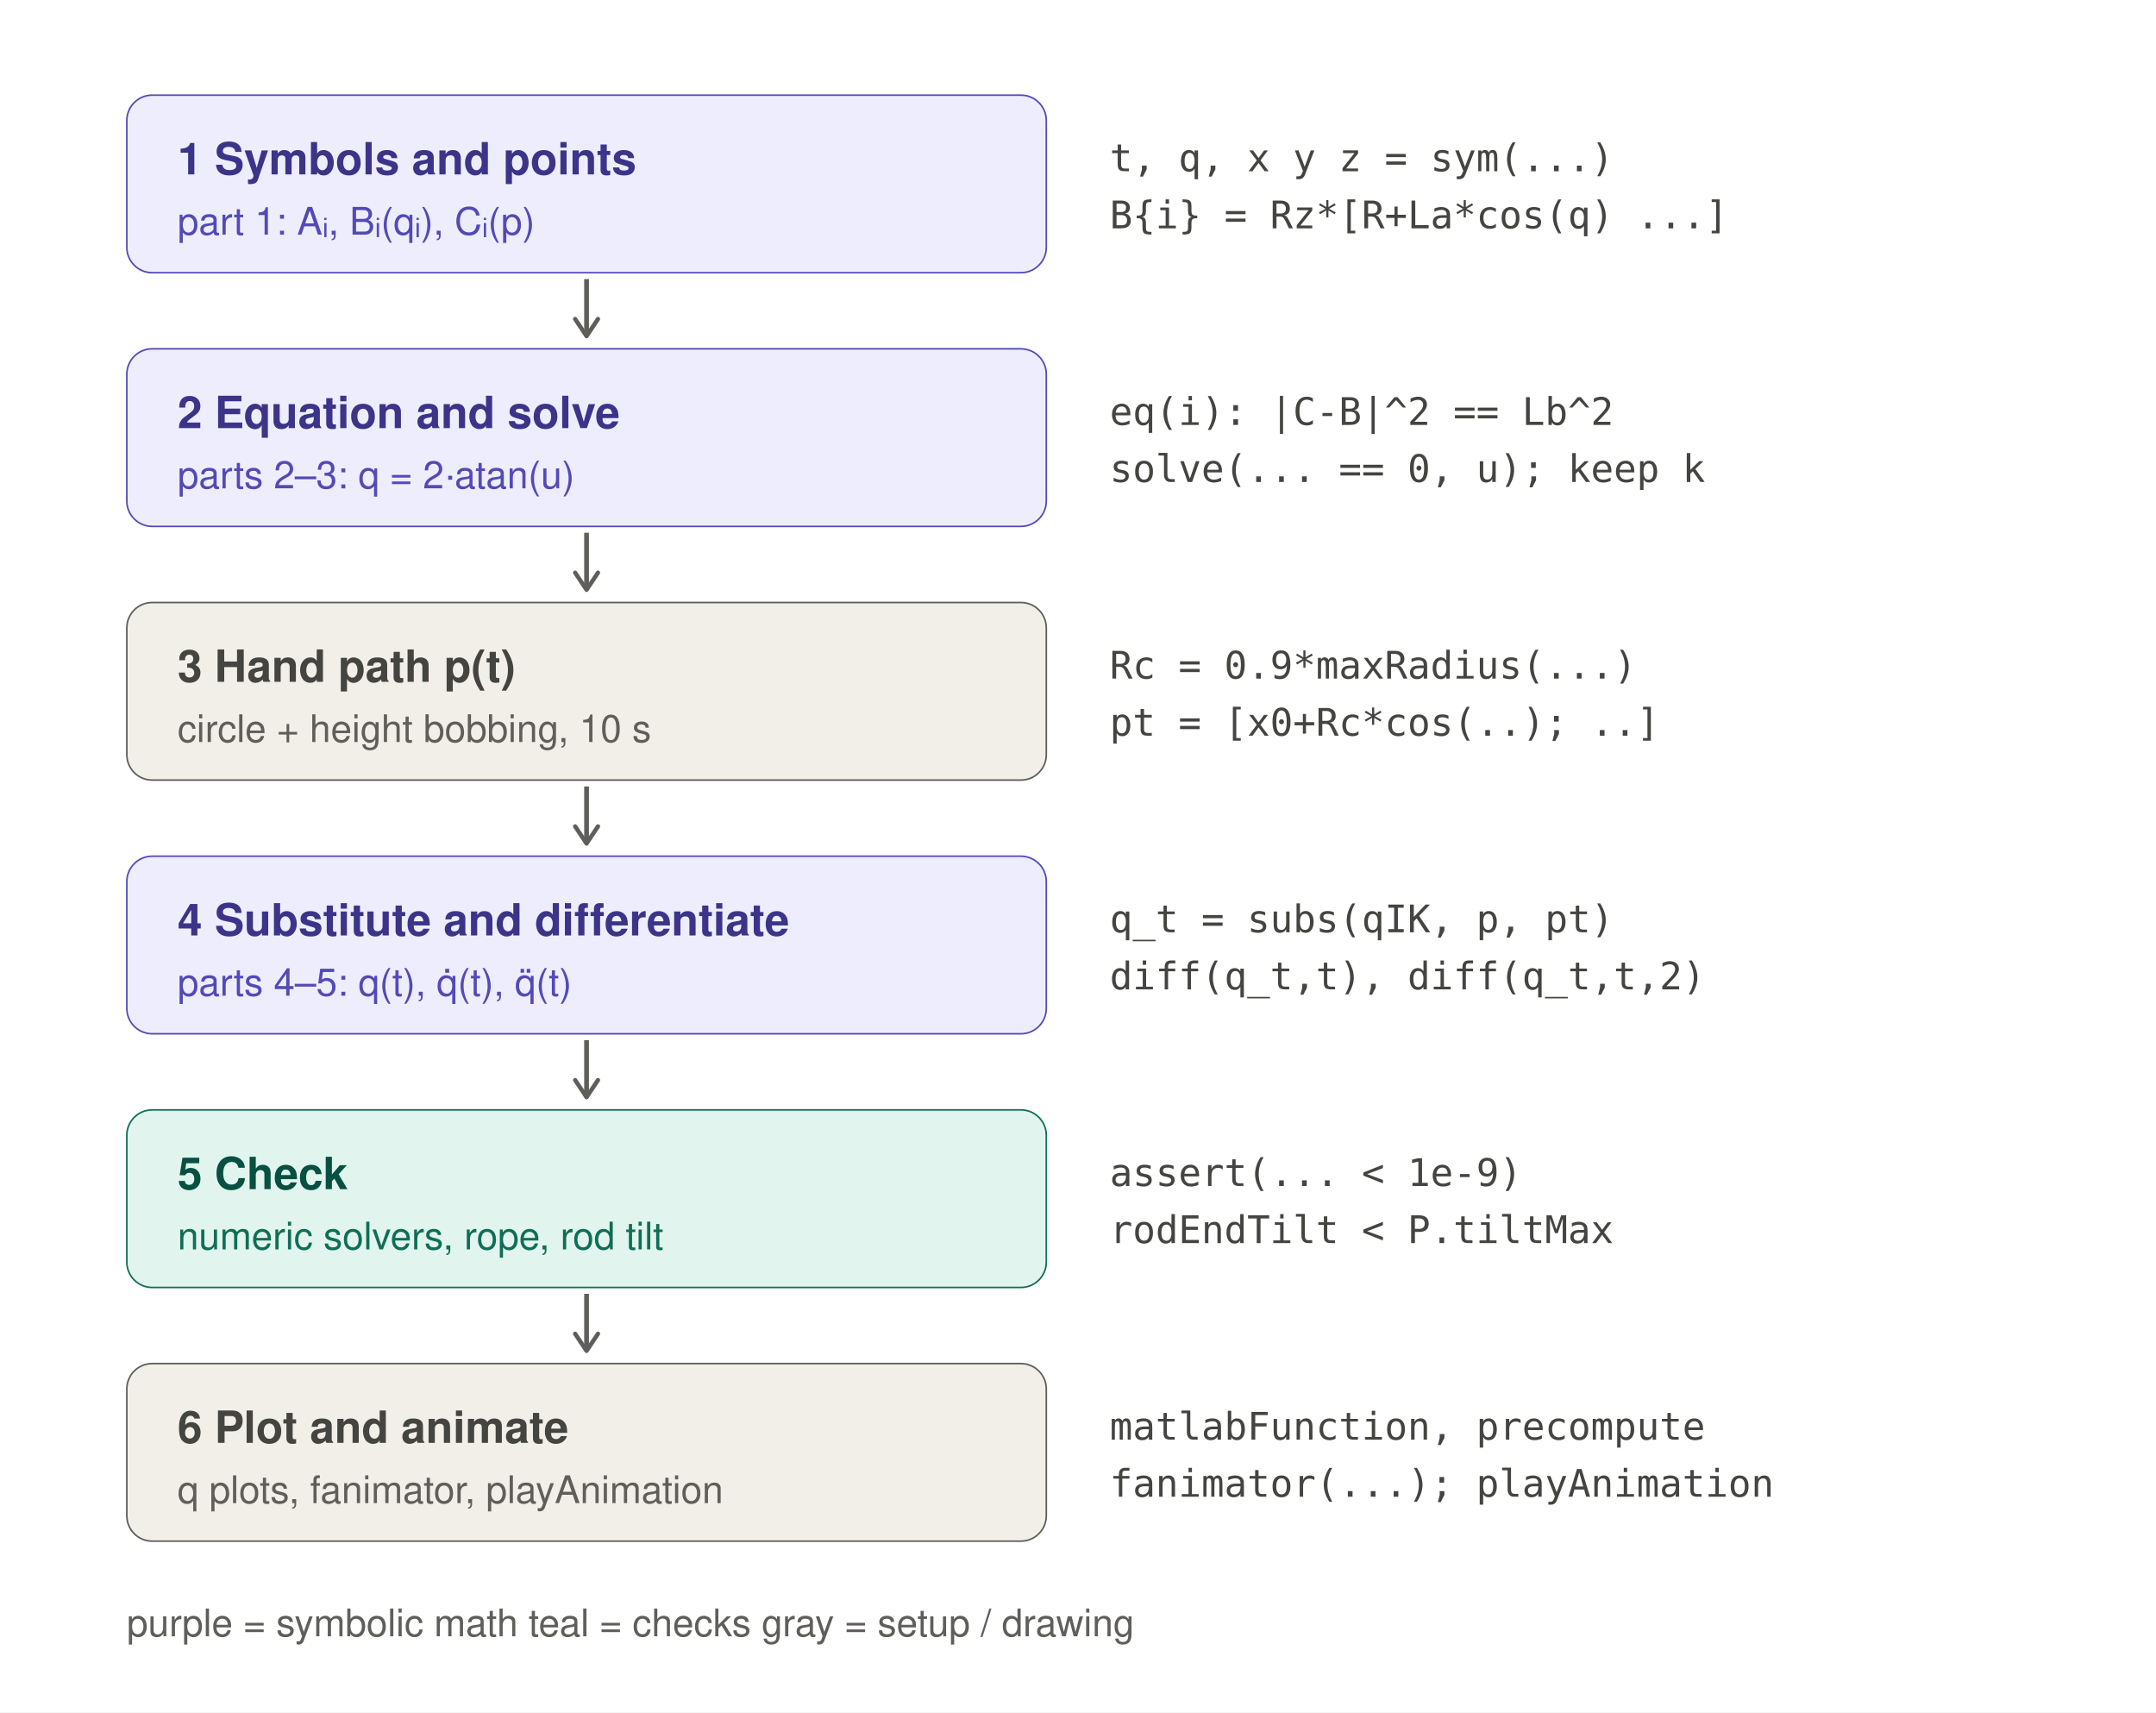
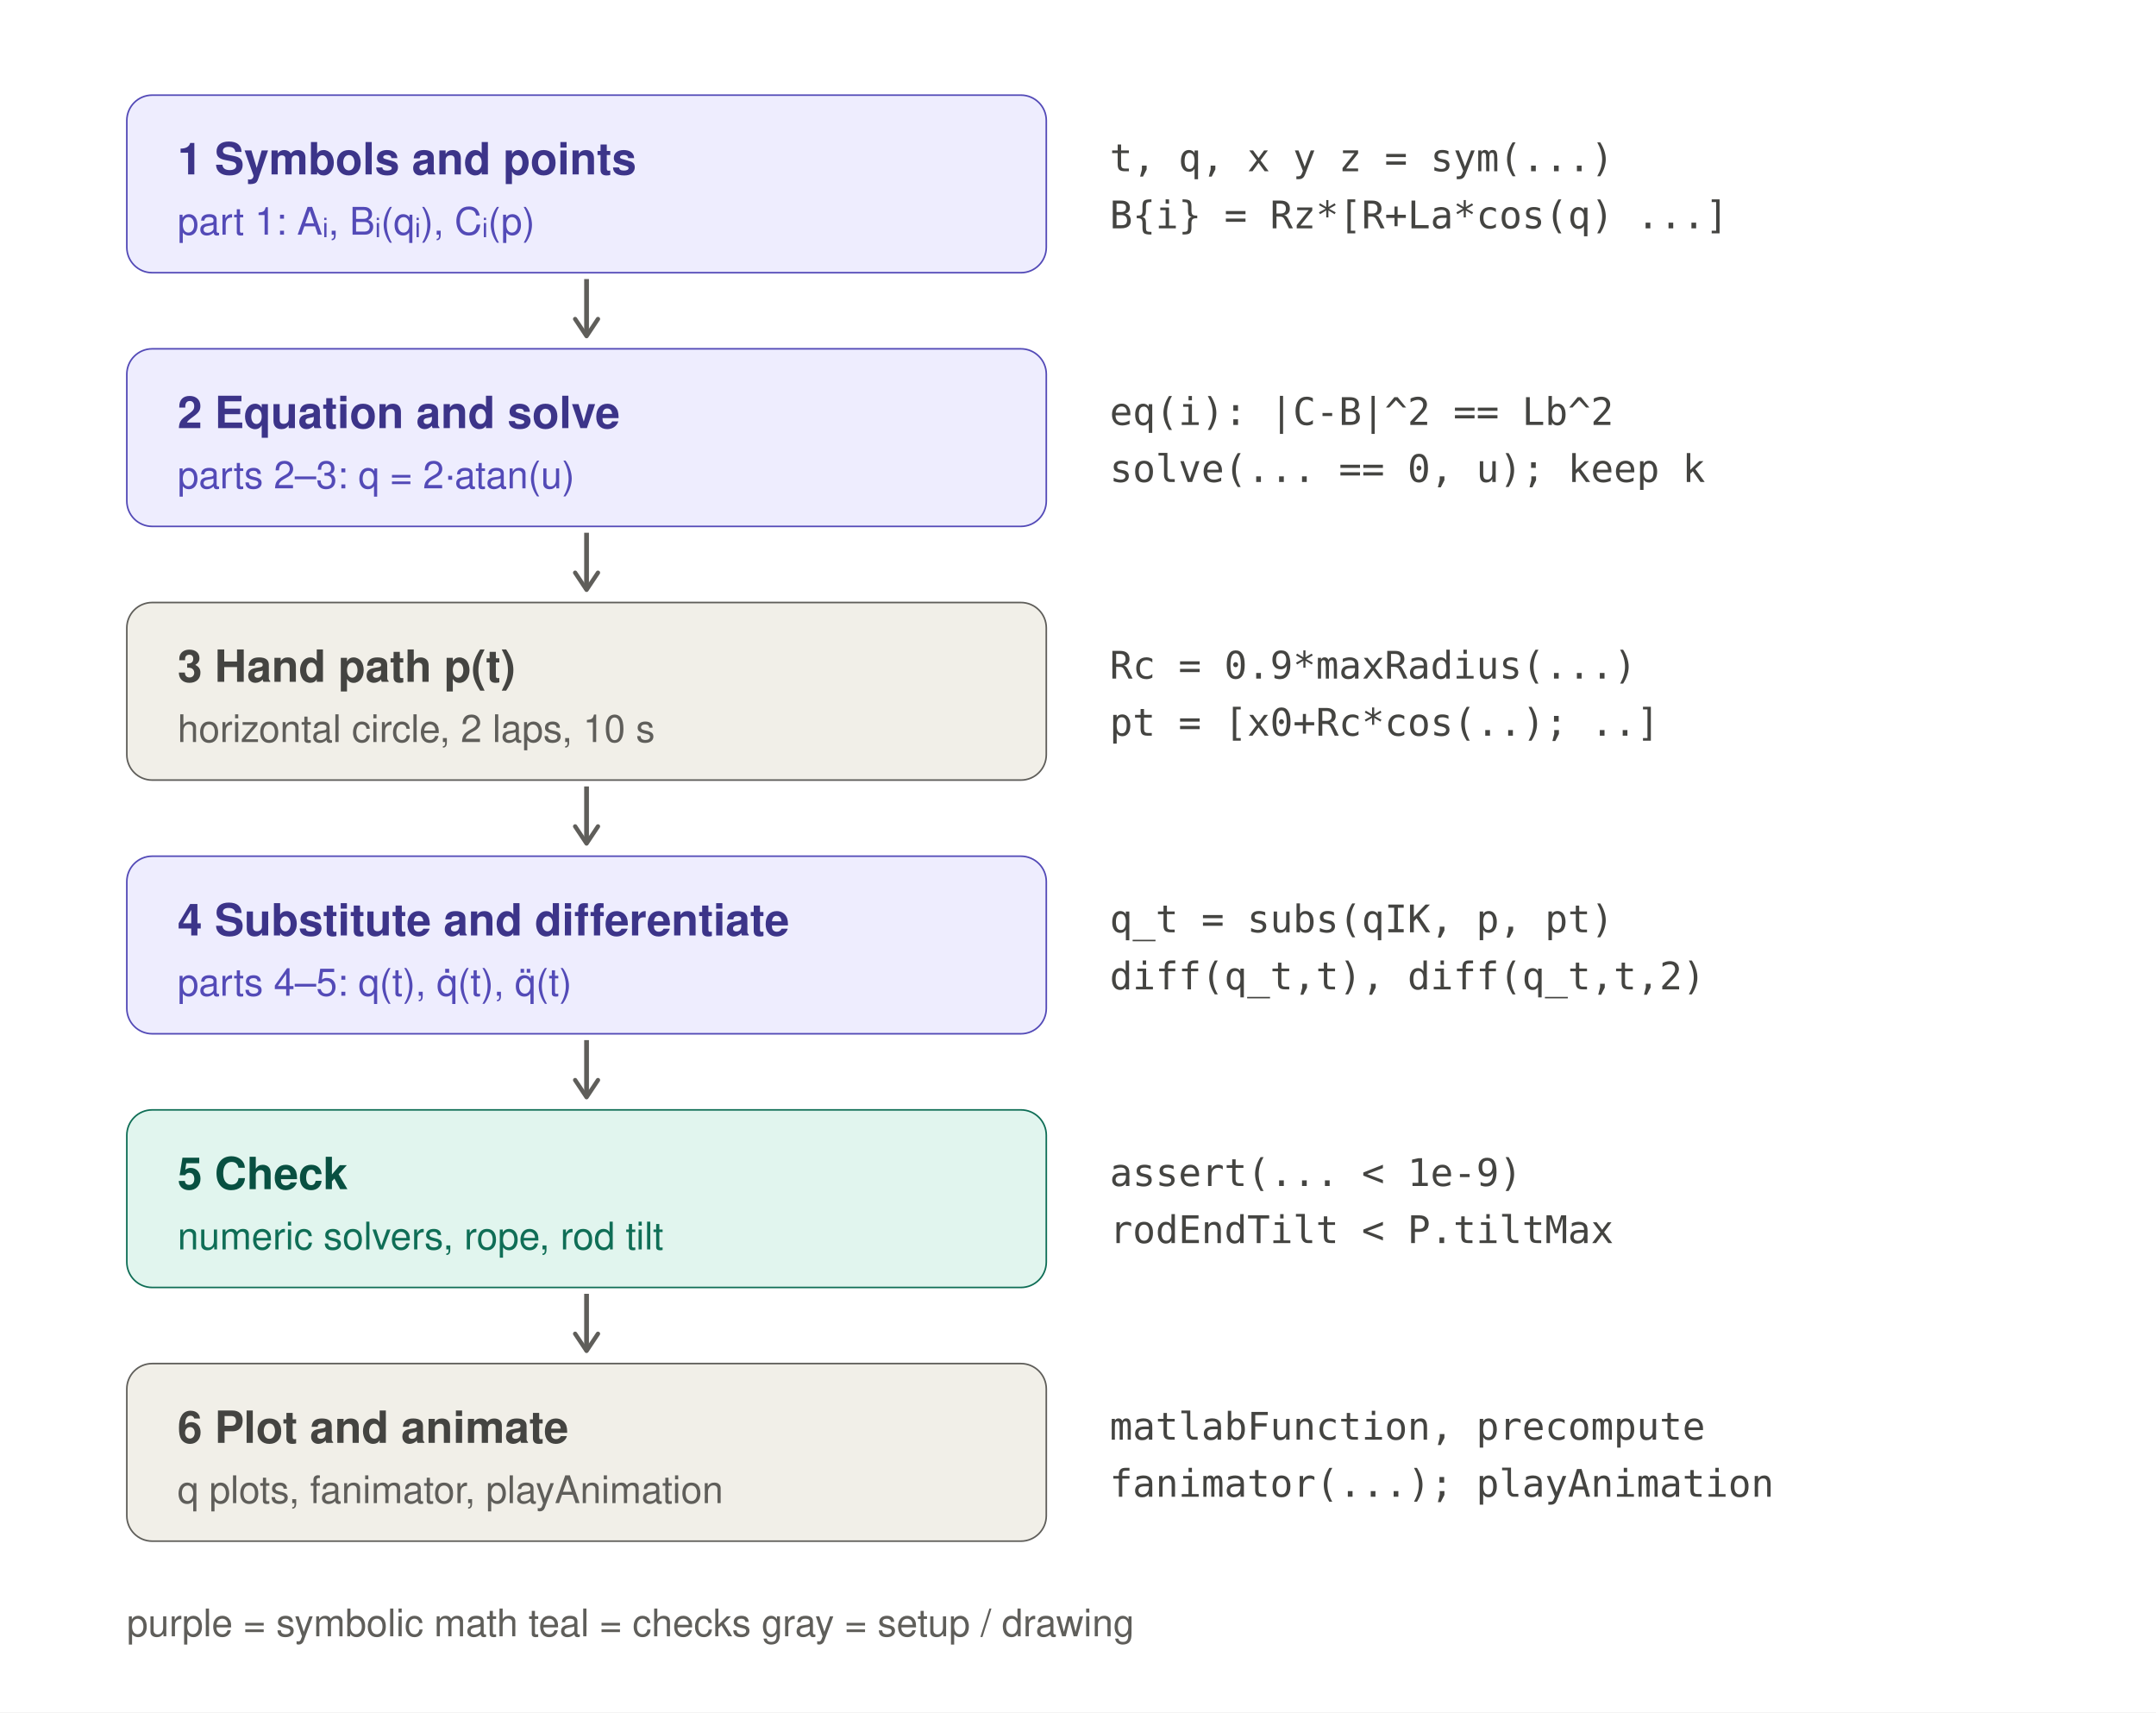
<svg xmlns="http://www.w3.org/2000/svg" width="680" height="540" viewBox="0 0 680 540" font-family="Helvetica, Arial, sans-serif">
  <defs>
    <marker id="arrow" viewBox="0 0 10 10" refX="8" refY="5" markerWidth="6" markerHeight="6" orient="auto-start-reverse">
      <path d="M2 1L8 5L2 9" fill="none" stroke="#5F5E5A" stroke-width="1.5" stroke-linecap="round" stroke-linejoin="round" />
    </marker>
  </defs>
  <rect width="680" height="540" fill="#ffffff" />
  <g stroke-width="0.5">
    <rect x="40" y="30" width="290" height="56" rx="8" fill="#EEEDFE" stroke="#534AB7" />
    <rect x="40" y="110" width="290" height="56" rx="8" fill="#EEEDFE" stroke="#534AB7" />
    <rect x="40" y="190" width="290" height="56" rx="8" fill="#F1EFE8" stroke="#5F5E5A" />
    <rect x="40" y="270" width="290" height="56" rx="8" fill="#EEEDFE" stroke="#534AB7" />
    <rect x="40" y="350" width="290" height="56" rx="8" fill="#E1F5EE" stroke="#0F6E56" />
    <rect x="40" y="430" width="290" height="56" rx="8" fill="#F1EFE8" stroke="#5F5E5A" />
  </g>
  <g font-size="14" font-weight="bold">
    <text x="56" y="55" fill="#3C3489">1  Symbols and points</text>
    <text x="56" y="135" fill="#3C3489">2  Equation and solve</text>
    <text x="56" y="215" fill="#444441">3  Hand path p(t)</text>
    <text x="56" y="295" fill="#3C3489">4  Substitute and differentiate</text>
    <text x="56" y="375" fill="#085041">5  Check</text>
    <text x="56" y="455" fill="#444441">6  Plot and animate</text>
  </g>
  <g font-size="12">
    <text x="56" y="74" fill="#534AB7">part 1: Aᵢ, Bᵢ(qᵢ), Cᵢ(p)</text>
    <text x="56" y="154" fill="#534AB7">parts 2–3: q = 2·atan(u)</text>
-     <text x="56" y="234" fill="#5F5E5A">circle + height bobbing, 10 s</text>
+     <text x="56" y="234" fill="#5F5E5A">horizontal circle, 2 laps, 10 s</text>
    <text x="56" y="314" fill="#534AB7">parts 4–5: q(t), q̇(t), q̈(t)</text>
    <text x="56" y="394" fill="#0F6E56">numeric solvers, rope, rod tilt</text>
    <text x="56" y="474" fill="#5F5E5A">q plots, fanimator, playAnimation</text>
  </g>
  <g stroke="#5F5E5A" stroke-width="1.5">
    <line x1="185" y1="88" x2="185" y2="106" marker-end="url(#arrow)" />
    <line x1="185" y1="168" x2="185" y2="186" marker-end="url(#arrow)" />
    <line x1="185" y1="248" x2="185" y2="266" marker-end="url(#arrow)" />
    <line x1="185" y1="328" x2="185" y2="346" marker-end="url(#arrow)" />
    <line x1="185" y1="408" x2="185" y2="426" marker-end="url(#arrow)" />
  </g>
  <g font-size="12" fill="#444441" font-family="Consolas, Menlo, monospace">
    <text x="350" y="54">t, q, x y z = sym(...)</text>
    <text x="350" y="72">B{i} = Rz*[R+La*cos(q) ...]</text>
    <text x="350" y="134">eq(i): |C-B|^2 == Lb^2</text>
    <text x="350" y="152">solve(... == 0, u); keep k</text>
    <text x="350" y="214">Rc = 0.9*maxRadius(...)</text>
    <text x="350" y="232">pt = [x0+Rc*cos(..); ..]</text>
    <text x="350" y="294">q_t = subs(qIK, p, pt)</text>
    <text x="350" y="312">diff(q_t,t), diff(q_t,t,2)</text>
    <text x="350" y="374">assert(... &lt; 1e-9)</text>
    <text x="350" y="392">rodEndTilt &lt; P.tiltMax</text>
    <text x="350" y="454">matlabFunction, precompute</text>
    <text x="350" y="472">fanimator(...); playAnimation</text>
  </g>
  <text x="40" y="516" font-size="12" fill="#5F5E5A">purple = symbolic math    teal = checks    gray = setup / drawing</text>
</svg>
